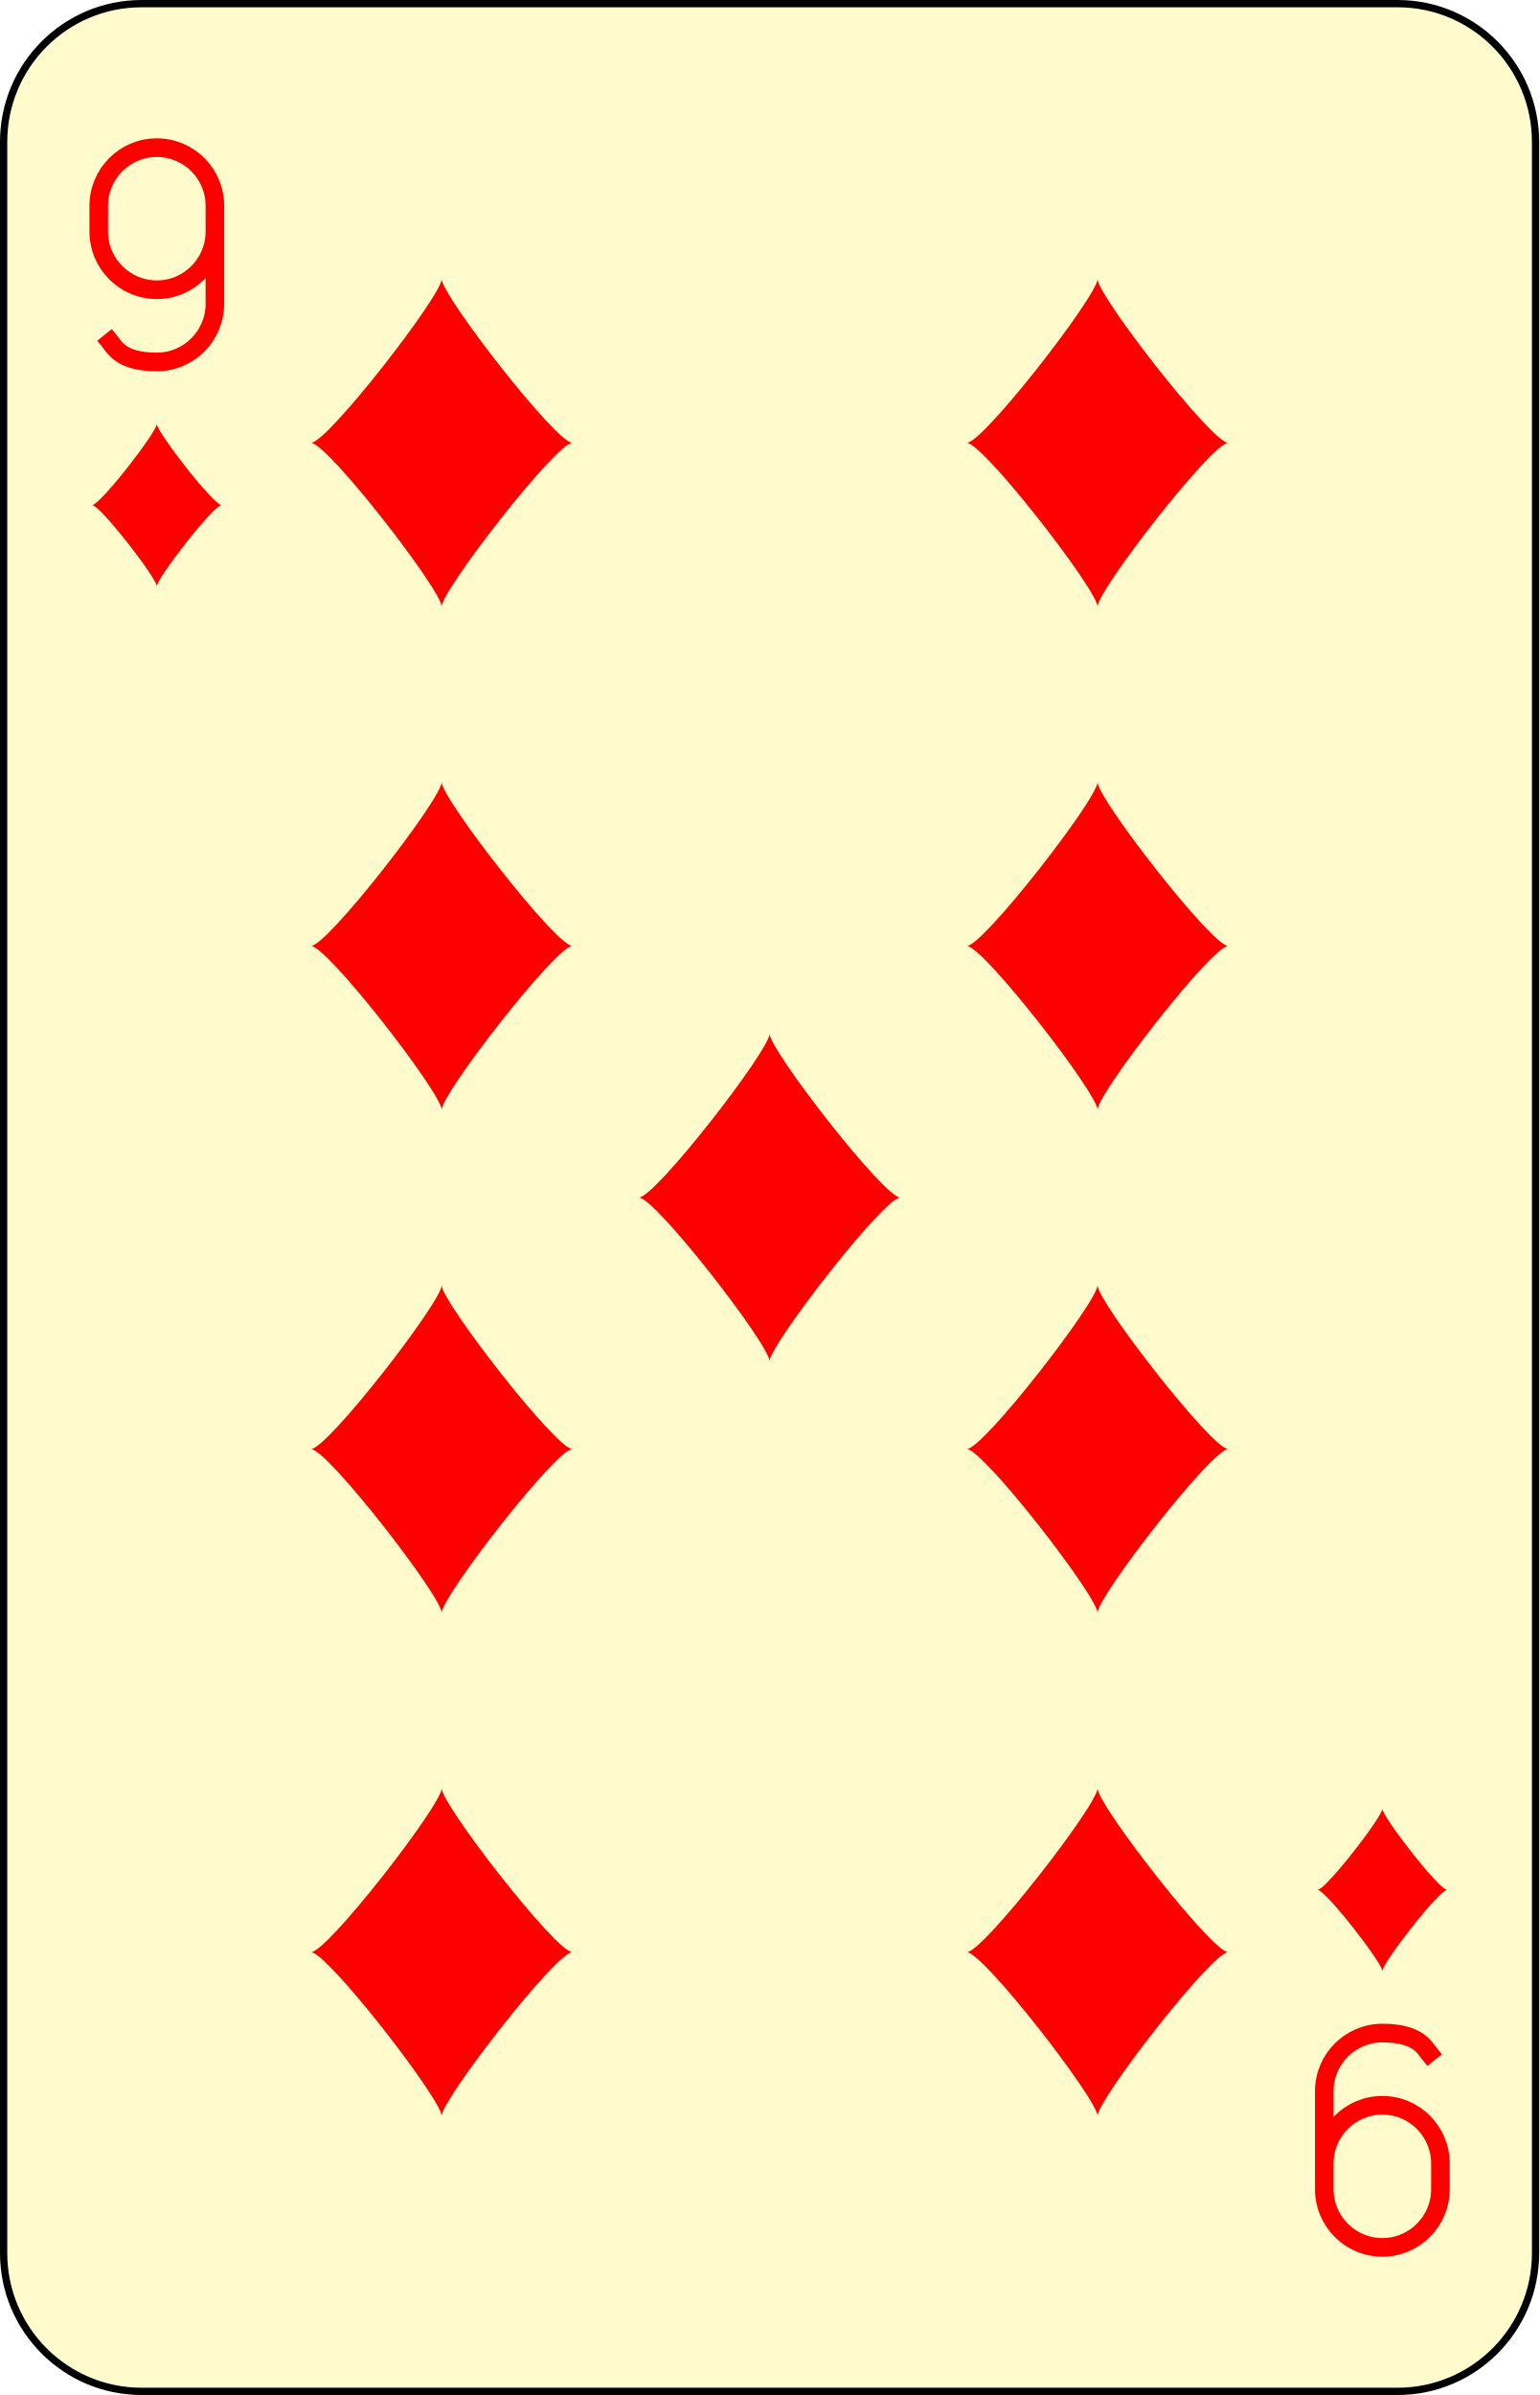
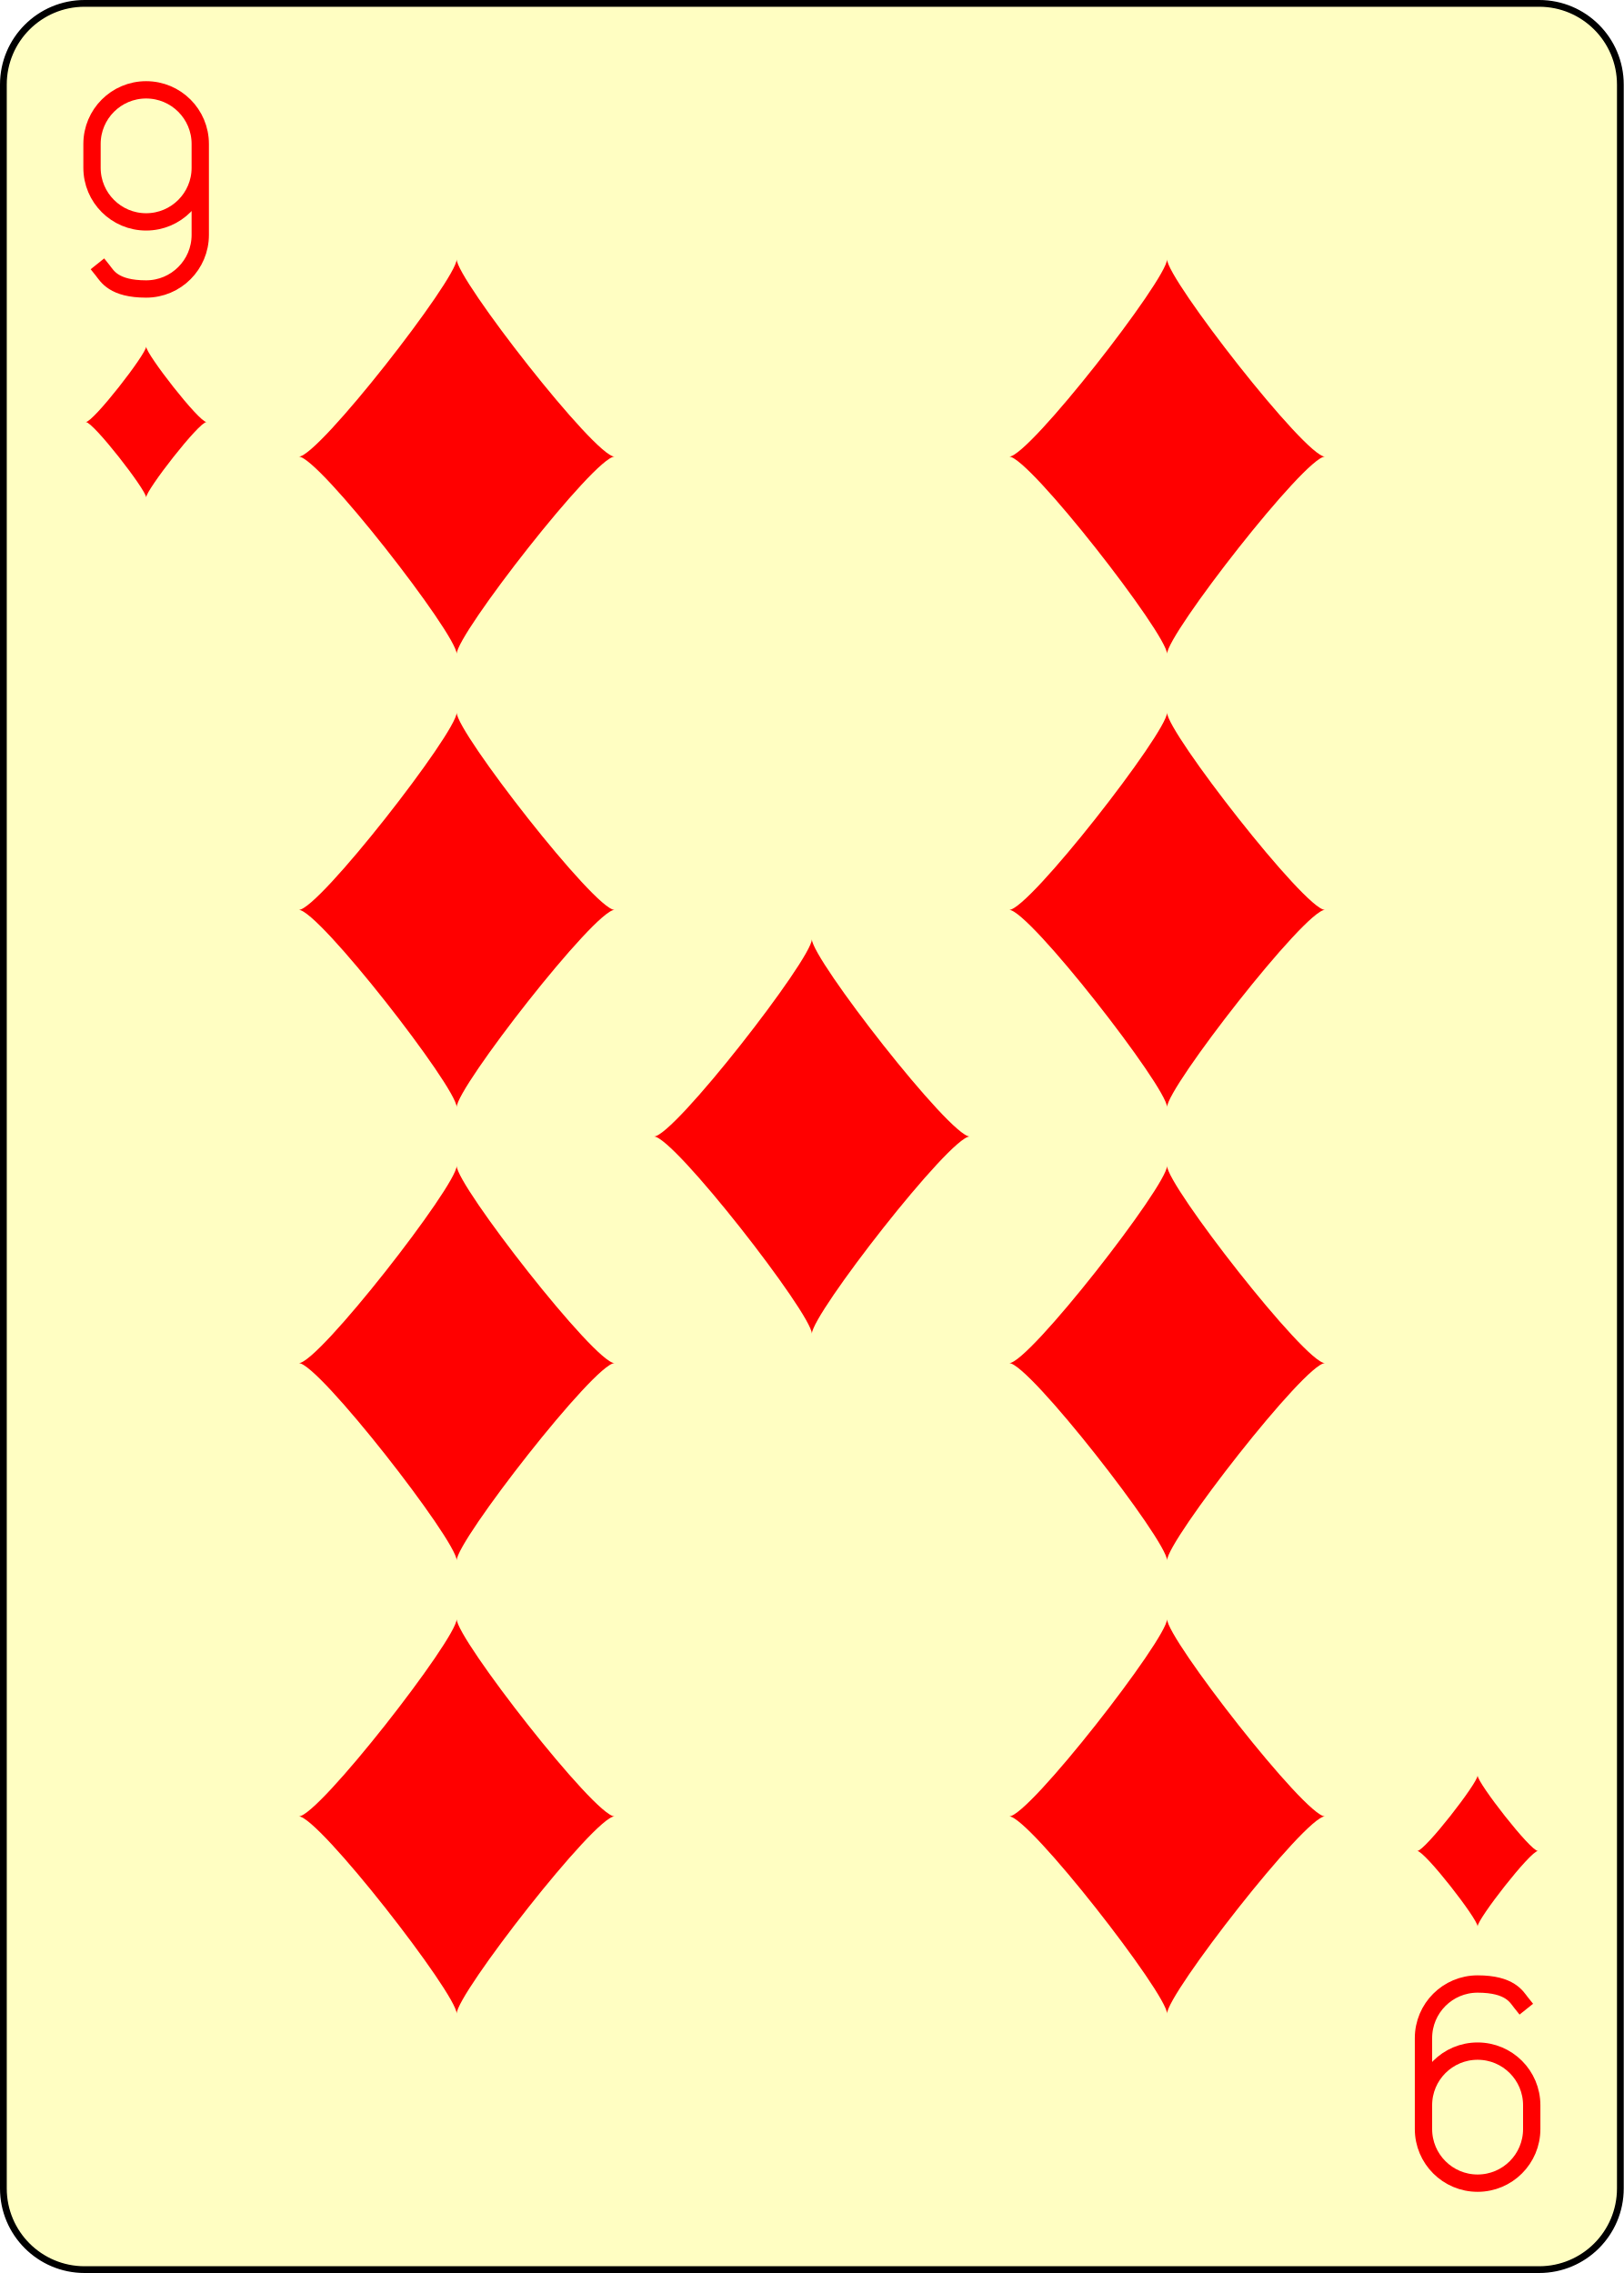
- <svg xmlns="http://www.w3.org/2000/svg" xmlns:xlink="http://www.w3.org/1999/xlink" class="card" face="9D" height="3.5in" preserveAspectRatio="none" viewBox="-106 -164.5 212 329" width="2.25in">
+ <svg xmlns="http://www.w3.org/2000/svg" xmlns:xlink="http://www.w3.org/1999/xlink" class="card" face="9D" height="3.5in" preserveAspectRatio="none" viewBox="-120 -168 240 336" width="2.5in">
  <defs>
    <symbol id="SD9" viewBox="-600 -600 1200 1200" preserveAspectRatio="xMinYMid">
      <path d="M-400 0C-350 0 0 -450 0 -500C0 -450 350 0 400 0C350 0 0 450 0 500C0 450 -350 0 -400 0Z" fill="red" />
    </symbol>
    <symbol id="VD9" viewBox="-500 -500 1000 1000" preserveAspectRatio="xMinYMid">
      <path d="M250 -100A250 250 0 0 1 -250 -100L-250 -210A250 250 0 0 1 250 -210L250 210A250 250 0 0 1 0 460C-150 460 -180 400 -200 375" stroke="red" stroke-width="80" stroke-linecap="square" stroke-miterlimit="1.5" fill="none" />
    </symbol>
  </defs>
-   <rect width="211" height="328" x="-105.5" y="-164" rx="19" ry="19" fill="#fffbcc" stroke="black" />
-   <use xlink:href="#VD9" height="32" width="32" x="-100.4" y="-145.5" />
-   <use xlink:href="#SD9" height="26.769" width="26.769" x="-97.784" y="-108.5" />
-   <use xlink:href="#SD9" height="54" width="54" x="-72.167" y="-130.667" />
-   <use xlink:href="#SD9" height="54" width="54" x="18.167" y="-130.667" />
-   <use xlink:href="#SD9" height="54" width="54" x="-72.167" y="-61.555" />
-   <use xlink:href="#SD9" height="54" width="54" x="18.167" y="-61.555" />
-   <use xlink:href="#SD9" height="54" width="54" x="-27" y="-27" />
+   <rect width="239" height="335" x="-119.5" y="-167.5" rx="12" ry="12" fill="#fffec2" stroke="black" />
+   <use xlink:href="#VD9" height="32" width="32" x="-114.4" y="-156" />
+   <use xlink:href="#SD9" height="26.769" width="26.769" x="-111.784" y="-119" />
+   <use xlink:href="#SD9" height="70" width="70" x="-87.501" y="-135.501" />
+   <use xlink:href="#SD9" height="70" width="70" x="17.501" y="-135.501" />
+   <use xlink:href="#SD9" height="70" width="70" x="-87.501" y="-68.5" />
+   <use xlink:href="#SD9" height="70" width="70" x="17.501" y="-68.5" />
+   <use xlink:href="#SD9" height="70" width="70" x="-35" y="-35" />
  <g transform="rotate(180)">
-     <use xlink:href="#VD9" height="32" width="32" x="-100.4" y="-145.5" />
-     <use xlink:href="#SD9" height="26.769" width="26.769" x="-97.784" y="-108.5" />
-     <use xlink:href="#SD9" height="54" width="54" x="-72.167" y="-130.667" />
-     <use xlink:href="#SD9" height="54" width="54" x="18.167" y="-130.667" />
-     <use xlink:href="#SD9" height="54" width="54" x="-72.167" y="-61.555" />
-     <use xlink:href="#SD9" height="54" width="54" x="18.167" y="-61.555" />
+     <use xlink:href="#VD9" height="32" width="32" x="-114.4" y="-156" />
+     <use xlink:href="#SD9" height="26.769" width="26.769" x="-111.784" y="-119" />
+     <use xlink:href="#SD9" height="70" width="70" x="-87.501" y="-135.501" />
+     <use xlink:href="#SD9" height="70" width="70" x="17.501" y="-135.501" />
+     <use xlink:href="#SD9" height="70" width="70" x="-87.501" y="-68.5" />
+     <use xlink:href="#SD9" height="70" width="70" x="17.501" y="-68.5" />
  </g>
</svg>
